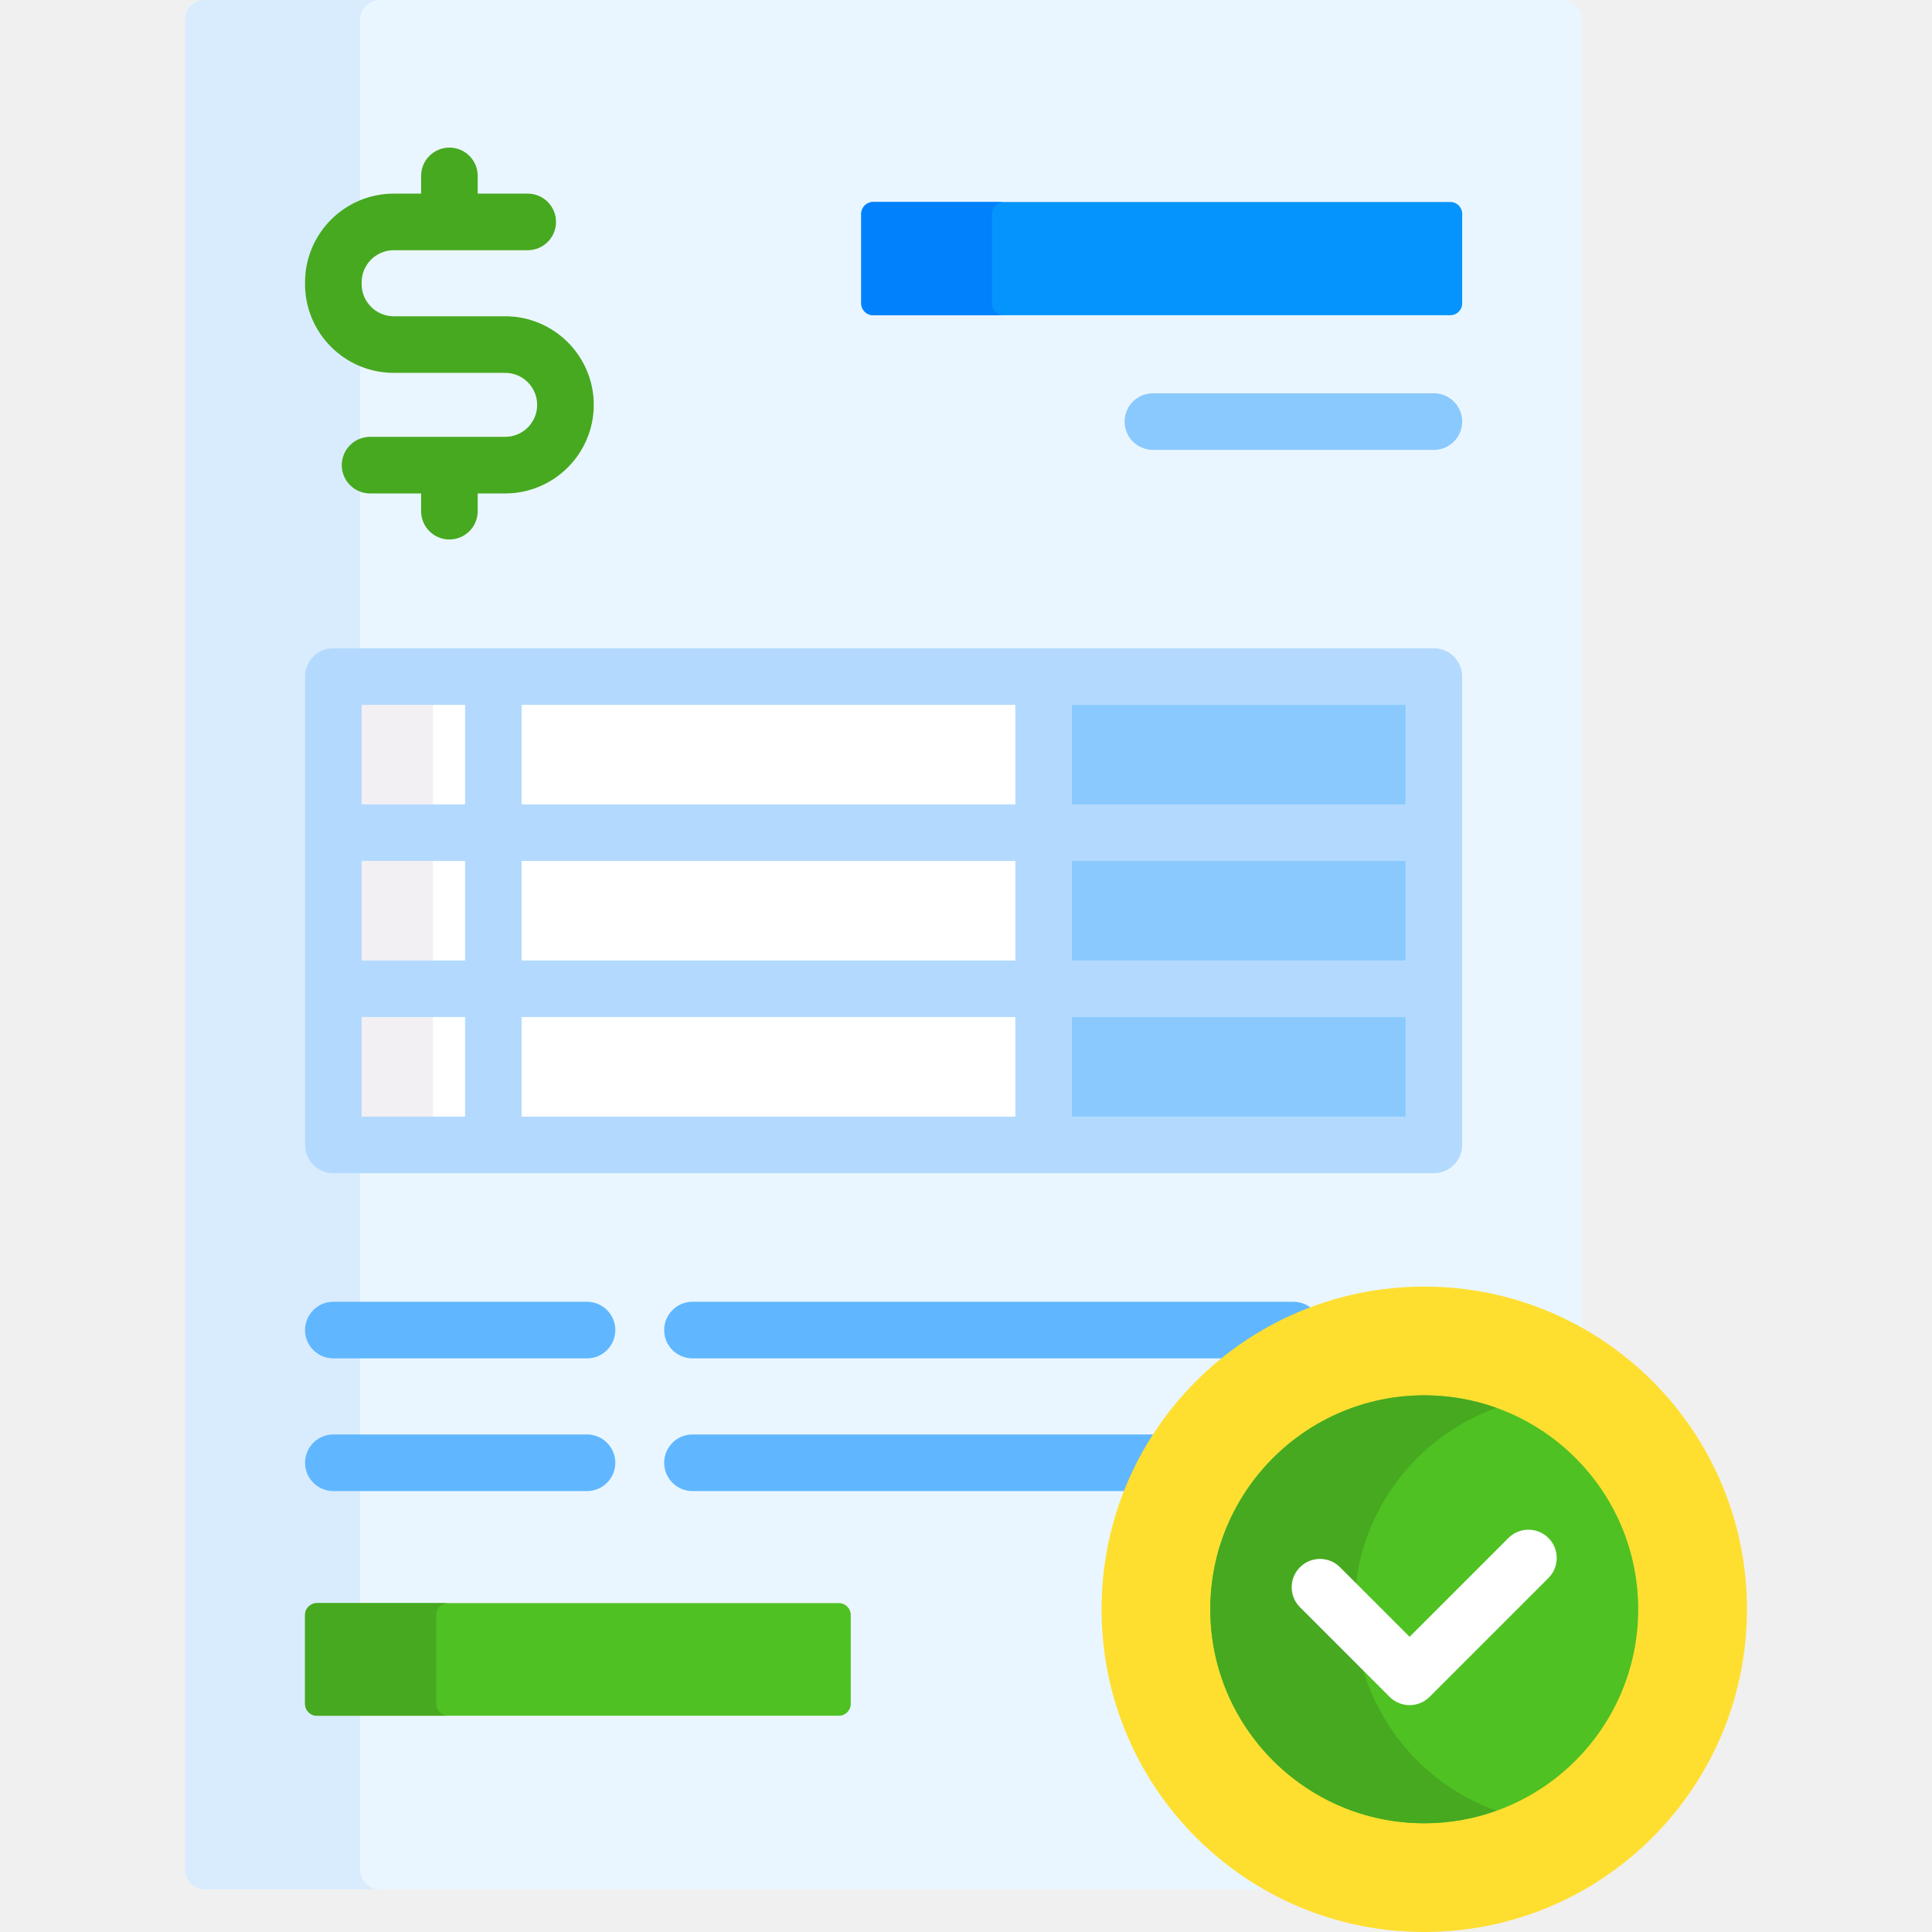
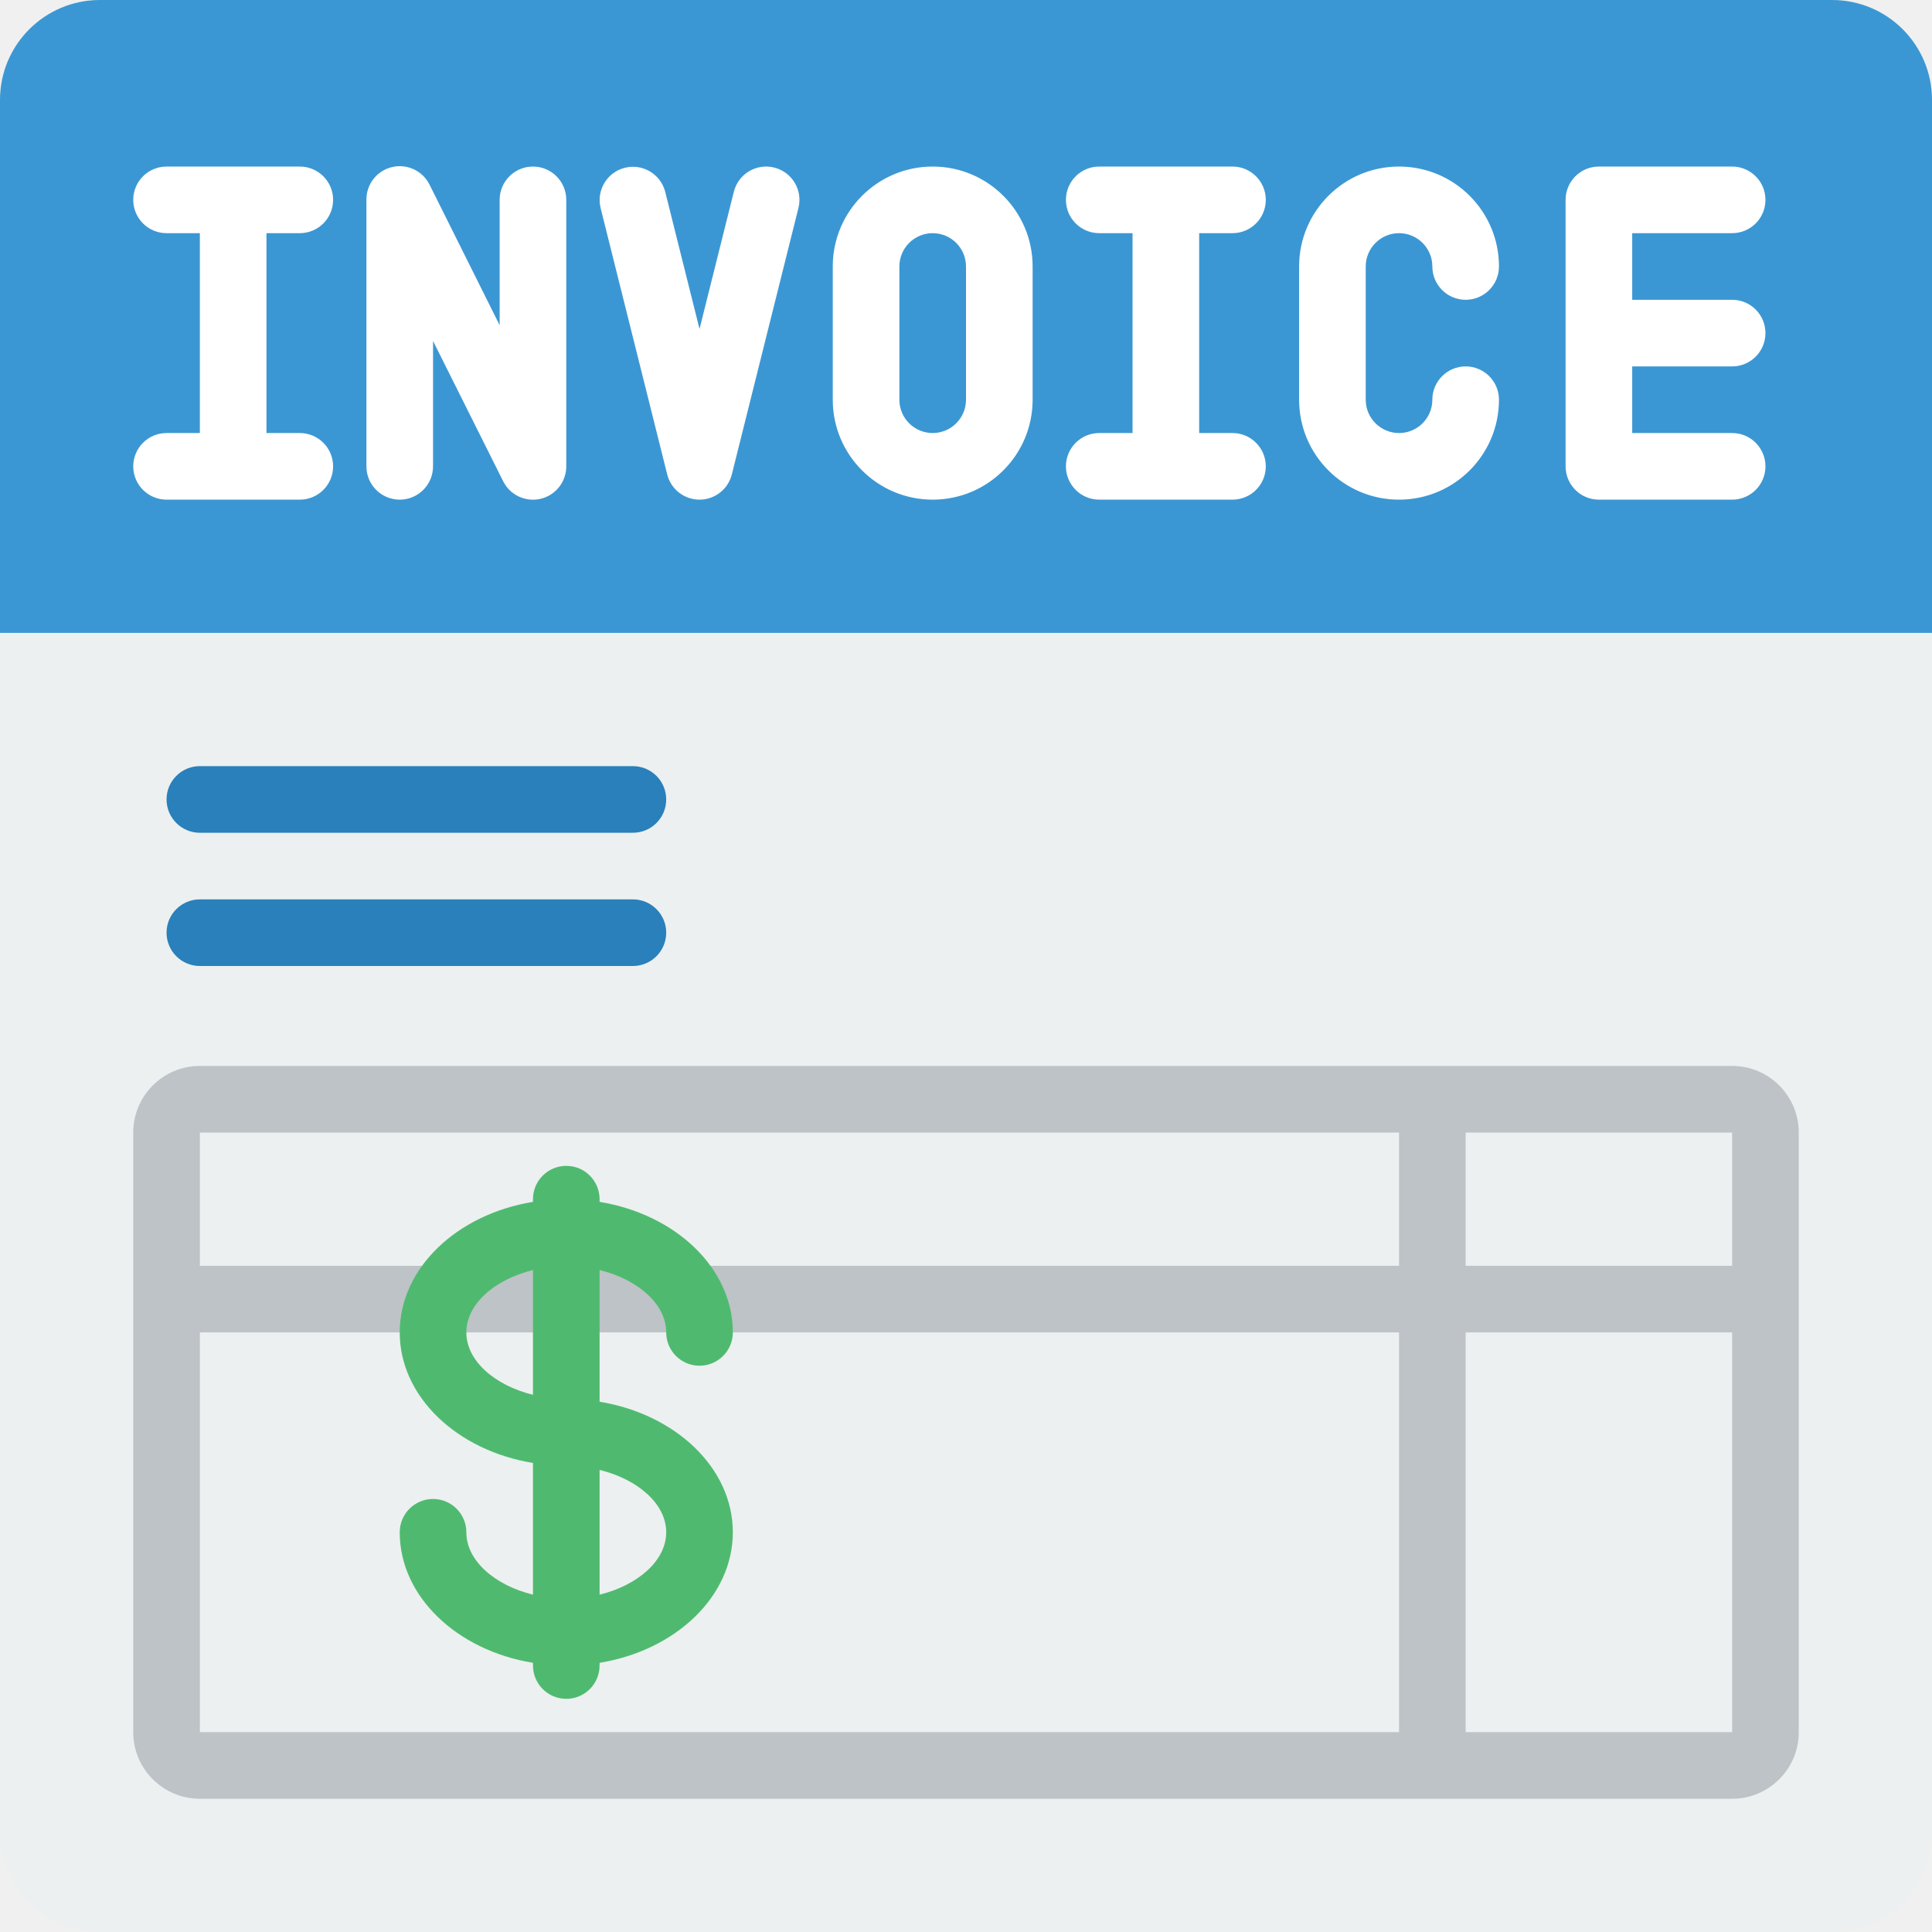
- <svg xmlns="http://www.w3.org/2000/svg" version="1.1" width="512" height="512" x="0" y="0" viewBox="0 0 512 512" style="enable-background:new 0 0 512 512" xml:space="preserve" class="">
+ <svg xmlns="http://www.w3.org/2000/svg" version="1.1" width="512" height="512" x="0" y="0" viewBox="0 0 58 58" style="enable-background:new 0 0 512 512" xml:space="preserve" class="">
  <g>
-     <path fill="#eaf6ff" d="M292.923 426.481c0-46.604 37.915-84.519 84.519-84.519 15.223 0 29.505 4.066 41.855 11.138V5.151A5.15 5.15 0 0 0 414.146 0H54.191a5.15 5.15 0 0 0-5.151 5.151v490.377a5.15 5.15 0 0 0 5.151 5.151h282.814c-26.243-14.36-44.082-42.233-44.082-74.198z" opacity="1" data-original="#eaf6ff" class="" />
-     <path fill="#d8ecfe" d="M95.443 495.528V5.151A5.15 5.15 0 0 1 100.594 0H54.191a5.15 5.15 0 0 0-5.151 5.151v490.377a5.15 5.15 0 0 0 5.151 5.151h46.403a5.15 5.15 0 0 1-5.151-5.151z" opacity="1" data-original="#d8ecfe" />
-     <path fill="#4fc123" d="M222.312 454.69H83.983a3.143 3.143 0 0 1-3.143-3.143v-23.564a3.143 3.143 0 0 1 3.143-3.143h138.329a3.143 3.143 0 0 1 3.143 3.143v23.564a3.143 3.143 0 0 1-3.143 3.143z" opacity="1" data-original="#4fc123" class="" />
-     <path fill="#47a920" d="M115.606 451.547v-23.564a3.142 3.142 0 0 1 3.143-3.142H83.983a3.142 3.142 0 0 0-3.142 3.142v23.564a3.142 3.142 0 0 0 3.142 3.142h34.766a3.141 3.141 0 0 1-3.143-3.142z" opacity="1" data-original="#47a920" />
-     <path fill="#ffffff" d="M88.341 179.294h291.655v124.108H88.341z" opacity="1" data-original="#ffffff" />
-     <path fill="#f3f0f3" d="M88.341 179.294h26.41v124.109h-26.41z" opacity="1" data-original="#f3f0f3" />
-     <path fill="#8ac9fe" d="M276.572 179.294h103.424v124.108H276.572z" opacity="1" data-original="#8ac9fe" class="" />
-     <path fill="#0593fc" d="M384.354 83.536H231.382a3.143 3.143 0 0 1-3.143-3.143v-23.72a3.143 3.143 0 0 1 3.143-3.143h152.972a3.143 3.143 0 0 1 3.143 3.143v23.72a3.144 3.144 0 0 1-3.143 3.143z" opacity="1" data-original="#0593fc" />
-     <path fill="#0182fc" d="M262.891 80.393v-23.72a3.143 3.143 0 0 1 3.142-3.143h-34.652a3.142 3.142 0 0 0-3.142 3.143v23.72a3.143 3.143 0 0 0 3.142 3.143h34.652a3.143 3.143 0 0 1-3.142-3.143z" opacity="1" data-original="#0182fc" />
-     <path fill="#60b7ff" d="M348.116 347.216a7.478 7.478 0 0 0-5.334-2.231H183.509c-4.143 0-7.5 3.358-7.5 7.5s3.357 7.5 7.5 7.5h141.857c6.824-5.356 14.477-9.698 22.75-12.769zM306.805 380.149H183.509c-4.143 0-7.5 3.358-7.5 7.5s3.357 7.5 7.5 7.5h115.46a84.452 84.452 0 0 1 7.836-15zM155.566 359.985H88.341c-4.143 0-7.5-3.358-7.5-7.5s3.357-7.5 7.5-7.5h67.226a7.5 7.5 0 1 1-.001 15zM155.566 395.149H88.341c-4.143 0-7.5-3.358-7.5-7.5s3.357-7.5 7.5-7.5h67.226a7.5 7.5 0 1 1-.001 15z" opacity="1" data-original="#60b7ff" />
-     <circle cx="377.441" cy="426.481" r="85.519" fill="#fedf30" opacity="1" data-original="#fedf30" class="" />
-     <circle cx="377.442" cy="426.481" r="56.7" fill="#4fc123" opacity="1" data-original="#4fc123" class="" />
-     <path fill="#47a920" d="M358.938 426.481c0-24.565 15.707-45.524 37.602-53.382a56.424 56.424 0 0 0-19.098-3.318c-31.265 0-56.7 25.436-56.7 56.7 0 31.265 25.436 56.701 56.7 56.701a56.448 56.448 0 0 0 19.098-3.318c-21.896-7.858-37.602-28.817-37.602-53.383z" opacity="1" data-original="#47a920" />
-     <path fill="#ffffff" d="M373.558 451.879a7.503 7.503 0 0 1-5.304-2.197l-23.747-23.748a7.5 7.5 0 0 1 0-10.606 7.5 7.5 0 0 1 10.607 0l18.443 18.444 26.211-26.211a7.5 7.5 0 0 1 10.607 10.606l-31.515 31.515a7.495 7.495 0 0 1-5.302 2.197z" opacity="1" data-original="#ffffff" />
-     <path fill="#47a920" d="M133.876 83.813h-29.528c-4.69 0-8.506-3.816-8.507-8.505v-.488c0-4.691 3.816-8.507 8.507-8.507h35.502c4.143 0 7.5-3.358 7.5-7.5s-3.357-7.5-7.5-7.5h-13.252v-4.699c0-4.142-3.357-7.5-7.5-7.5s-7.5 3.358-7.5 7.5v4.699h-7.25c-12.962 0-23.507 10.545-23.507 23.507v.489c.001 12.96 10.547 23.504 23.507 23.504h29.528c4.675 0 8.478 3.803 8.478 8.478s-3.803 8.478-8.478 8.478H98.072c-4.143 0-7.5 3.358-7.5 7.5s3.357 7.5 7.5 7.5h13.525v4.698c0 4.142 3.357 7.5 7.5 7.5s7.5-3.358 7.5-7.5v-4.698h7.278c12.945 0 23.478-10.532 23.478-23.478s-10.532-23.478-23.477-23.478z" opacity="1" data-original="#47a920" />
-     <path fill="#8ac9fe" d="M379.996 119.228h-74.465c-4.143 0-7.5-3.358-7.5-7.5s3.357-7.5 7.5-7.5h74.465c4.143 0 7.5 3.358 7.5 7.5s-3.357 7.5-7.5 7.5z" opacity="1" data-original="#8ac9fe" class="" />
-     <path fill="#b3dafe" d="M379.996 171.794H88.341a7.5 7.5 0 0 0-7.5 7.5v124.108a7.5 7.5 0 0 0 7.5 7.5h291.655a7.5 7.5 0 0 0 7.5-7.5V179.294a7.5 7.5 0 0 0-7.5-7.5zm-284.155 56.37h27.404v26.369H95.841zm173.231 26.369H138.245v-26.369h130.827zm15 0v-26.369h88.424v26.369zm88.424 15v26.37h-88.424v-26.37zm-103.424-56.369H138.245v-26.37h130.827zm-130.827 56.369h130.827v26.37H138.245zm234.251-56.369h-88.424v-26.37h88.424zm-249.251-26.37v26.37H95.841v-26.37zm-27.404 82.739h27.404v26.37H95.841z" opacity="1" data-original="#b3dafe" class="" />
+     <g fill="none" fill-rule="nonzero">
+       <path fill="#ecf0f1" d="M16 17h42v38a3 3 0 0 1-3 3H3a3 3 0 0 1-3-3V17z" opacity="1" data-original="#ecf0f1" />
+       <path fill="#3b97d3" d="M16 19h42V3a3 3 0 0 0-3-3H3a3 3 0 0 0-3 3v16z" opacity="1" data-original="#3b97d3" class="" />
+       <g fill="#fff">
+         <path d="M9 7a1 1 0 1 0 0-2H5a1 1 0 1 0 0 2h1v6H5a1 1 0 0 0 0 2h4a1 1 0 0 0 0-2H8V7zM52 11a1 1 0 0 0 0-2h-3V7h3a1 1 0 0 0 0-2h-4a1 1 0 0 0-1 1v8a1 1 0 0 0 1 1h4a1 1 0 0 0 0-2h-3v-2zM37 7a1 1 0 0 0 0-2h-4a1 1 0 0 0 0 2h1v6h-1a1 1 0 0 0 0 2h4a1 1 0 0 0 0-2h-1V7zM16 5a1 1 0 0 0-1 1v3.764l-2.1-4.211A1 1 0 0 0 11 6v8a1 1 0 0 0 2 0v-3.764l2.105 4.211A1 1 0 0 0 17 14V6a1 1 0 0 0-1-1zM23.243 5.03a1 1 0 0 0-1.213.727L21 9.877l-1.03-4.12a1 1 0 0 0-1.94.486l2 8a1 1 0 0 0 1.94 0l2-8a1 1 0 0 0-.727-1.213zM28 5a3 3 0 0 0-3 3v4a3 3 0 0 0 6 0V8a3 3 0 0 0-3-3zm1 7a1 1 0 0 1-2 0V8a1 1 0 0 1 2 0zM42 7c.552 0 1 .448 1 1a1 1 0 0 0 2 0 3 3 0 0 0-6 0v4a3 3 0 0 0 6 0 1 1 0 0 0-2 0 1 1 0 0 1-2 0V8a1 1 0 0 1 1-1z" fill="#ffffff" opacity="1" data-original="#ffffff" />
+       </g>
+       <path fill="#2980ba" d="M19 25H6a1 1 0 0 1 0-2h13a1 1 0 0 1 0 2zM19 29H6a1 1 0 0 1 0-2h13a1 1 0 0 1 0 2z" opacity="1" data-original="#2980ba" />
+       <path fill="#bdc3c7" d="M52 32H6a2 2 0 0 0-2 2v18a2 2 0 0 0 2 2h46a2 2 0 0 0 2-2V34a2 2 0 0 0-2-2zm0 6h-8v-4h8zm-10-4v4H6v-4zM6 40h36v12H6zm38 12V40h8v12z" opacity="1" data-original="#bdc3c7" />
+       <path fill="#4fba6f" d="M18 42.081v-3.954c1.15.283 2 1.022 2 1.873a1 1 0 0 0 2 0c0-1.932-1.721-3.547-4-3.919V36a1 1 0 0 0-2 0v.081c-2.279.372-4 1.987-4 3.919s1.721 3.547 4 3.919v3.954c-1.15-.283-2-1.022-2-1.873a1 1 0 0 0-2 0c0 1.932 1.721 3.547 4 3.919V50a1 1 0 0 0 2 0v-.081c2.279-.372 4-1.987 4-3.919s-1.721-3.547-4-3.919zM14 40c0-.851.85-1.59 2-1.873v3.746c-1.15-.283-2-1.022-2-1.873zm4 7.873v-3.746c1.15.283 2 1.022 2 1.873s-.85 1.59-2 1.873z" opacity="1" data-original="#4fba6f" />
+     </g>
  </g>
</svg>
